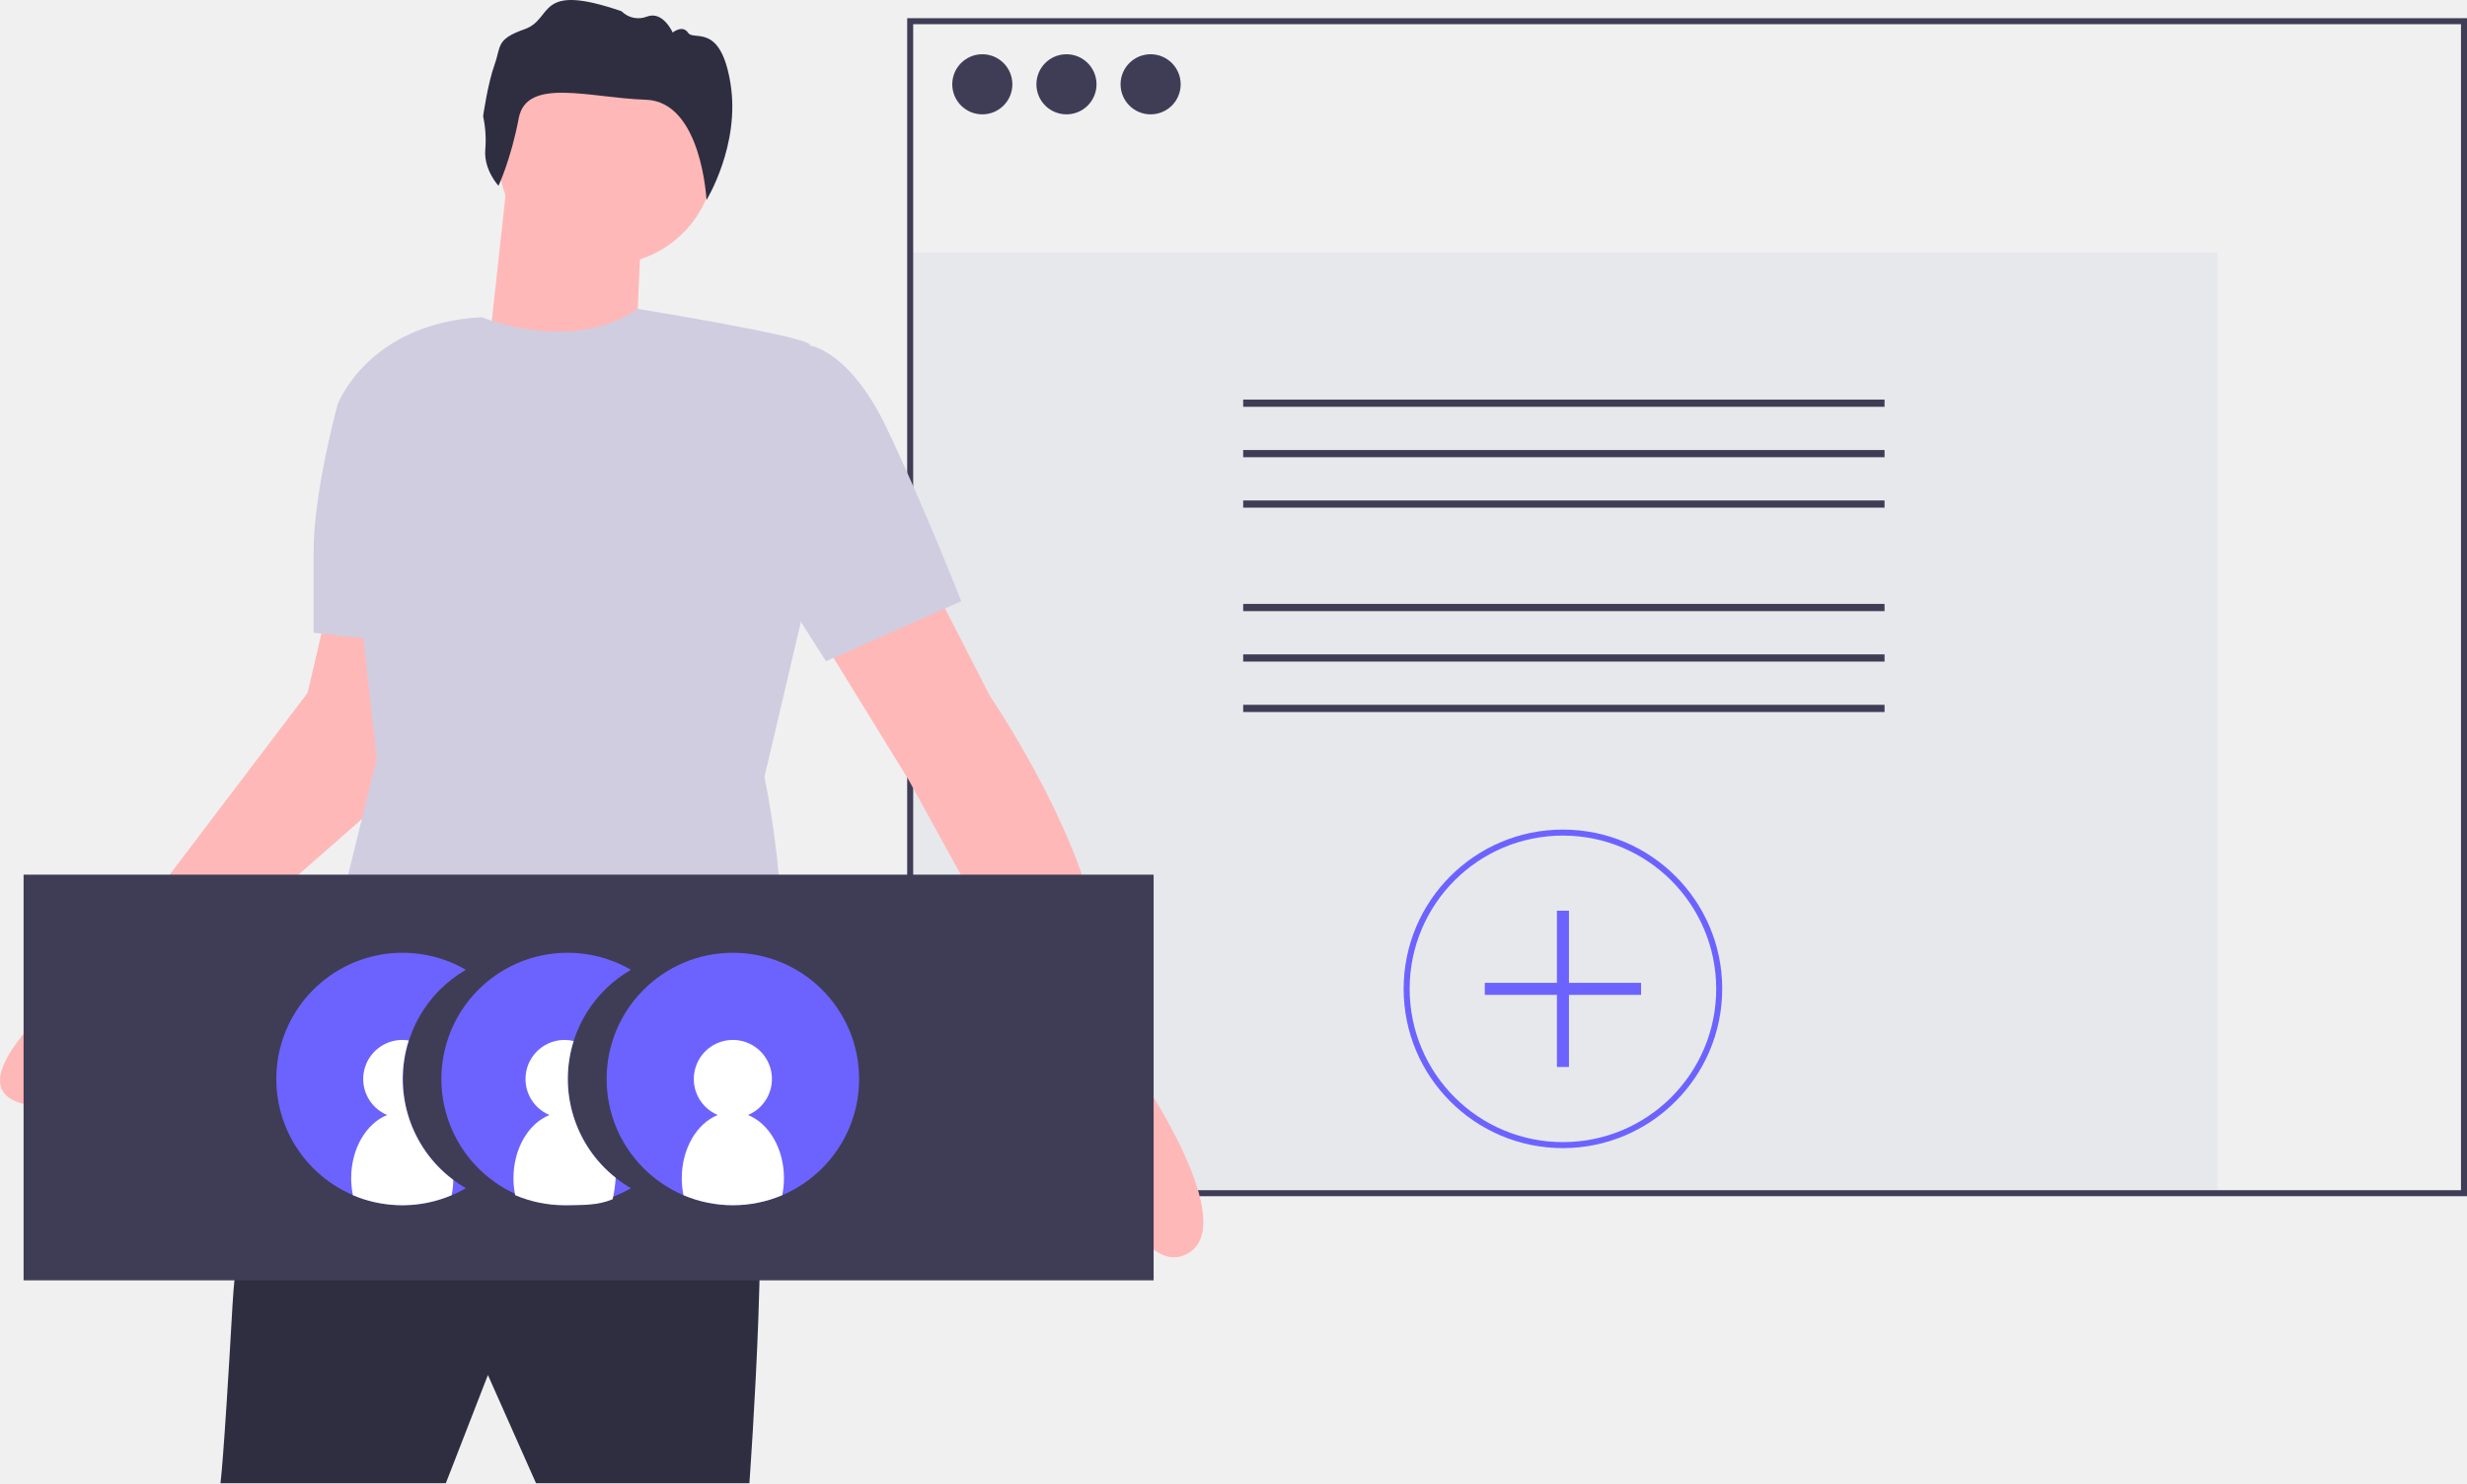
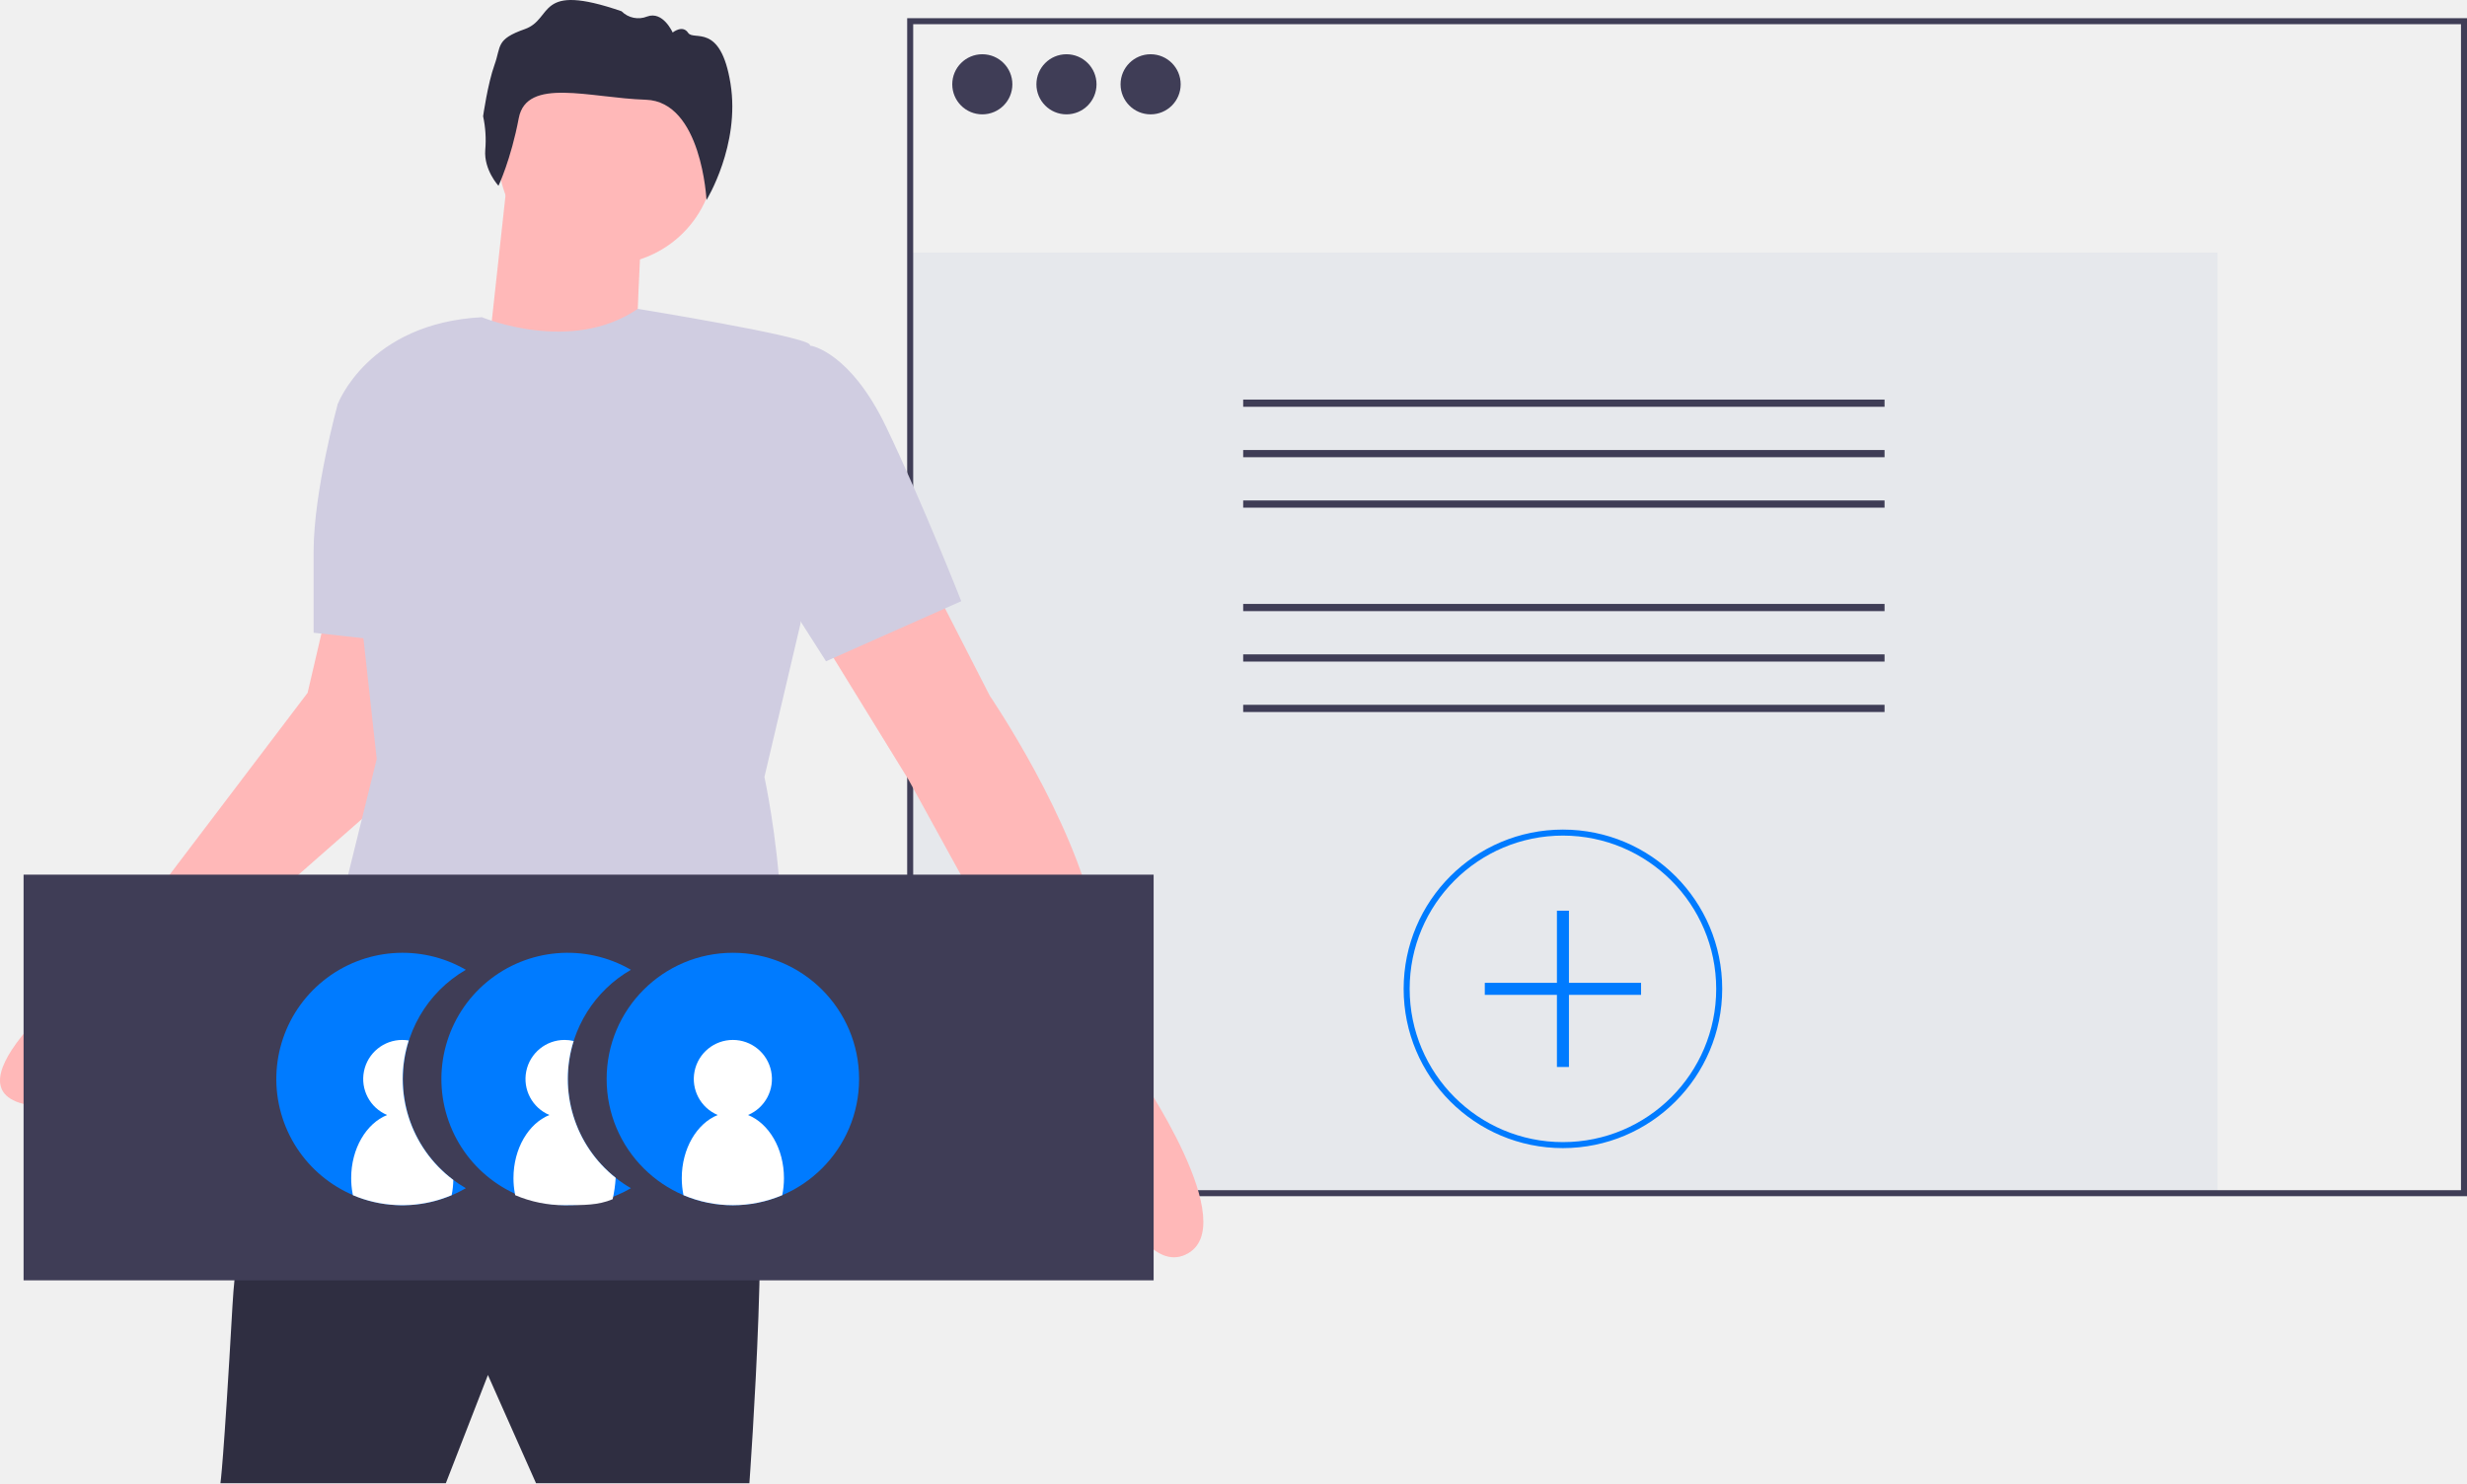
<svg xmlns="http://www.w3.org/2000/svg" id="bc3896d4-aa68-4b30-a574-b72c1cf64d5a" data-name="Layer 1" width="990.847" height="595.768" viewBox="0 0 990.847 595.768">
  <rect x="365.567" y="101.46" width="525.09" height="377.823" fill="#e6e8ec" />
  <path d="M1095.423,632.606H468.937V159.421h626.487Zm-624.072-2.414h621.658v-468.356H471.351Z" transform="translate(-104.5765 -152.1158)" fill="#3f3d56" />
  <circle cx="394.538" cy="33.862" r="12.071" fill="#3f3d56" />
  <circle cx="428.337" cy="33.862" r="12.071" fill="#3f3d56" />
  <circle cx="462.136" cy="33.862" r="12.071" fill="#3f3d56" />
  <rect x="499.312" y="160.503" width="257.6" height="2.894" fill="#3f3d56" />
  <rect x="499.312" y="180.764" width="257.6" height="2.894" fill="#3f3d56" />
  <rect x="499.312" y="201.024" width="257.6" height="2.894" fill="#3f3d56" />
  <rect x="499.312" y="242.586" width="257.6" height="2.894" fill="#3f3d56" />
  <rect x="499.312" y="262.847" width="257.6" height="2.894" fill="#3f3d56" />
  <rect x="499.312" y="283.107" width="257.6" height="2.894" fill="#3f3d56" />
-   <path d="M732.314,613.292a63.976,63.976,0,1,1,63.976-63.976A64.048,64.048,0,0,1,732.314,613.292Zm0-125.539a61.562,61.562,0,1,0,61.562,61.562A61.633,61.633,0,0,0,732.314,487.753Z" transform="translate(-104.5765 -152.1158)" fill="#6c63ff" />
-   <polygon points="659.122 394.786 630.152 394.786 630.152 365.815 625.323 365.815 625.323 394.786 596.353 394.786 596.353 399.614 625.323 399.614 625.323 428.585 630.152 428.585 630.152 399.614 659.122 399.614 659.122 394.786" fill="#6c63ff" />
+   <path d="M732.314,613.292a63.976,63.976,0,1,1,63.976-63.976A64.048,64.048,0,0,1,732.314,613.292Zm0-125.539a61.562,61.562,0,1,0,61.562,61.562A61.633,61.633,0,0,0,732.314,487.753Z" transform="translate(-104.5765 -152.1158)" fill="#007bff" />
+   <polygon points="659.122 394.786 630.152 394.786 630.152 365.815 625.323 365.815 625.323 394.786 596.353 394.786 596.353 399.614 625.323 399.614 625.323 428.585 630.152 428.585 630.152 399.614 659.122 399.614 659.122 394.786" fill="#007bff" />
  <path d="M226.913,584.925s-25.349,27.763-28.97,91.74-4.828,71.219-4.828,71.219h90.533L300.546,704.429l19.314,43.456H405.564s9.657-132.781,0-136.403S226.913,584.925,226.913,584.925Z" transform="translate(-104.5765 -152.1158)" fill="#2f2e41" />
  <circle cx="243.65" cy="62.832" r="43.456" fill="#ffb8b8" />
  <path d="M308.996,217.966l-8.45,77.255,59.148,7.243s2.414-67.598,3.621-70.012S308.996,217.966,308.996,217.966Z" transform="translate(-104.5765 -152.1158)" fill="#ffb8b8" />
  <path d="M476.783,382.132l25.349,49.491s33.799,49.491,42.249,90.533,16.899,60.355,16.899,60.355S604.736,645.28,580.594,656.144s-44.663-70.012-44.663-70.012L469.54,465.422l-38.627-62.769Z" transform="translate(-104.5765 -152.1158)" fill="#ffb8b8" />
  <path d="M236.57,394.203l-8.45,36.213-79.669,105.018s-63.976,48.284-37.42,59.148,59.148-43.456,59.148-43.456L269.161,464.215l-4.828-70.012Z" transform="translate(-104.5765 -152.1158)" fill="#ffb8b8" />
  <path d="M298.132,279.528s35.847,15.029,62.586-3.35c0,0,65.367,10.592,68.988,14.213s-3.621,112.261-3.621,112.261L411.6,464.215s20.521,94.154-9.657,118.296l6.036,32.592s-133.988,9.657-187.101-22.935l9.657-32.592,25.349-102.604L240.191,314.534S252.262,281.942,298.132,279.528Z" transform="translate(-104.5765 -152.1158)" fill="#d0cde1" />
  <path d="M398.925,295.824l31.385-4.828s15.692,2.414,30.178,32.592,30.178,70.012,30.178,70.012L436.345,417.741l-44.663-70.012Z" transform="translate(-104.5765 -152.1158)" fill="#d0cde1" />
  <path d="M247.433,308.499l-7.243,6.036s-9.657,35.006-9.657,59.148V406.274l43.456,4.828Z" transform="translate(-104.5765 -152.1158)" fill="#d0cde1" />
  <path d="M304.783,226.741s-5.907-6.379-5.309-14.364a45.533,45.533,0,0,0-.862-13.575s1.849-13.07,4.579-20.646.429-10.212,12.163-14.348,4.264-19.093,38.861-7.171a9.465,9.465,0,0,0,10.294,2.106c6.387-2.339,10.237,6.436,10.237,6.436s3.984-3.269,6.22.13,13.048-4.347,17.013,20.376-9.646,46.771-9.646,46.771-1.91-39.563-24.379-40.281-47.878-9.228-51.029,7.432S304.783,226.741,304.783,226.741Z" transform="translate(-104.5765 -152.1158)" fill="#2f2e41" />
  <rect x="9.472" y="351.33" width="453.871" height="162.959" fill="#3f3d56" />
-   <path d="M275.59,635.345c-.05.009-.1.019-.15.028-1.191.218-2.392.409-3.611.54-.41.048-.833.085-1.243.121-.422.036-.833.072-1.255.097-.688.048-1.388.072-2.088.085-.302.012-.616.012-.917.012h-.181c-.374,0-.748,0-1.123-.012-.326-.012-.652-.024-.966-.036-.181,0-.362-.012-.531-.024a50.699,50.699,0,1,1,28.15-94.492,50.696,50.696,0,0,0,0,87.732A50.469,50.469,0,0,1,275.59,635.345Z" transform="translate(-104.5765 -152.1158)" fill="#6c63ff" />
-   <path d="M351.848,625.206a49.514,49.514,0,0,0,6.132,4.189,50.432,50.432,0,0,1-25.349,6.832H331.979A50.7,50.7,0,1,1,357.98,541.663a50.602,50.602,0,0,0-6.132,83.544Z" transform="translate(-104.5765 -152.1158)" fill="#6c63ff" />
-   <path d="M449.623,585.529a50.698,50.698,0,1,1-50.698-50.698A50.693,50.693,0,0,1,449.623,585.529Z" transform="translate(-104.5765 -152.1158)" fill="#6c63ff" />
+   <path d="M275.59,635.345c-.05.009-.1.019-.15.028-1.191.218-2.392.409-3.611.54-.41.048-.833.085-1.243.121-.422.036-.833.072-1.255.097-.688.048-1.388.072-2.088.085-.302.012-.616.012-.917.012h-.181c-.374,0-.748,0-1.123-.012-.326-.012-.652-.024-.966-.036-.181,0-.362-.012-.531-.024a50.699,50.699,0,1,1,28.15-94.492,50.696,50.696,0,0,0,0,87.732A50.469,50.469,0,0,1,275.59,635.345Z" transform="translate(-104.5765 -152.1158)" fill="#007bff" />
+   <path d="M351.848,625.206a49.514,49.514,0,0,0,6.132,4.189,50.432,50.432,0,0,1-25.349,6.832H331.979A50.7,50.7,0,1,1,357.98,541.663a50.602,50.602,0,0,0-6.132,83.544Z" transform="translate(-104.5765 -152.1158)" fill="#007bff" />
+   <path d="M449.623,585.529a50.698,50.698,0,1,1-50.698-50.698A50.693,50.693,0,0,1,449.623,585.529Z" transform="translate(-104.5765 -152.1158)" fill="#007bff" />
  <path d="M419.446,625.363a33.972,33.972,0,0,1-.688,6.832,50.796,50.796,0,0,1-39.665,0,33.971,33.971,0,0,1-.688-6.832c0-11.926,6.072-22.006,14.437-25.373a15.692,15.692,0,1,1,12.168,0C413.374,603.358,419.446,613.437,419.446,625.363Z" transform="translate(-104.5765 -152.1158)" fill="#fff" />
  <path d="M351.848,625.206v.157a51.813,51.813,0,0,1-1.207,8.45c-5.903,2.511-11.866,2.33-18.662,2.414h-.652a50.496,50.496,0,0,1-19.833-4.032,5.245,5.245,0,0,1-.109-.628,32.494,32.494,0,0,1-.579-6.205c0-11.926,6.072-22.006,14.437-25.373a15.69,15.69,0,0,1,6.084-30.153,15.149,15.149,0,0,1,3.645.435,50.644,50.644,0,0,0,16.875,54.935Z" transform="translate(-104.5765 -152.1158)" fill="#fff" />
  <path d="M286.64,626.063a32.556,32.556,0,0,1-.664,6.132,50.518,50.518,0,0,1-14.147,3.718c-.41.048-.833.085-1.243.121-.422.036-.833.072-1.255.097-.688.048-1.388.072-2.088.085-.145.012-.302.012-.447.012h-.652c-.374,0-.748,0-1.123-.012-.326-.012-.652-.024-.966-.036-.181,0-.362-.012-.531-.024a50.252,50.252,0,0,1-17.213-3.959.205.205,0,0,1-.012-.085,3.93,3.93,0,0,1-.097-.543,32.493,32.493,0,0,1-.579-6.205c0-11.926,6.072-22.006,14.437-25.373a15.69,15.69,0,0,1,6.084-30.153,15.371,15.371,0,0,1,2.595.217,50.645,50.645,0,0,0,17.901,56.01Z" transform="translate(-104.5765 -152.1158)" fill="#fff" />
</svg>
